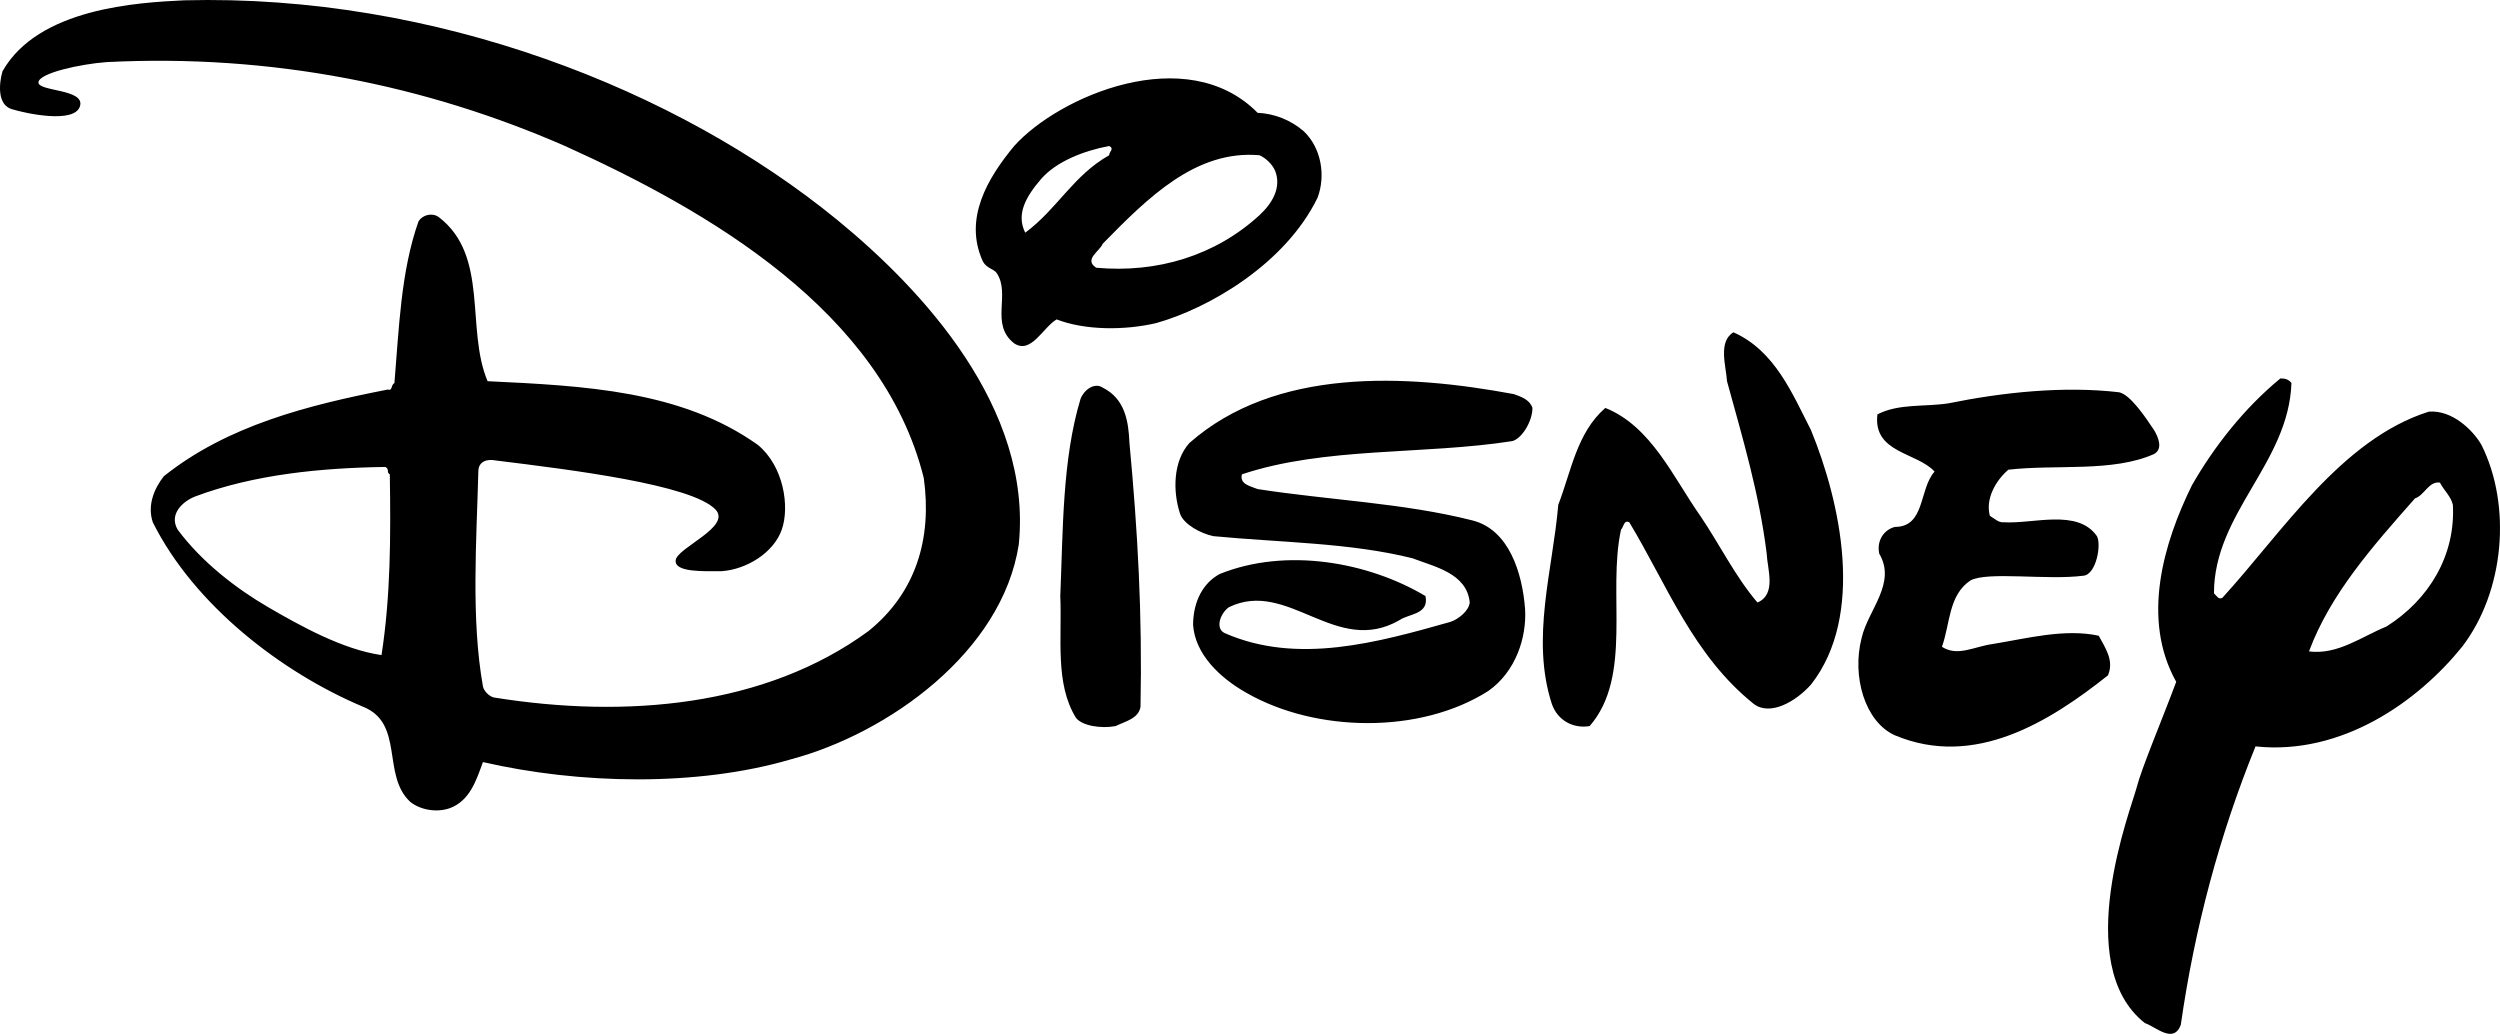
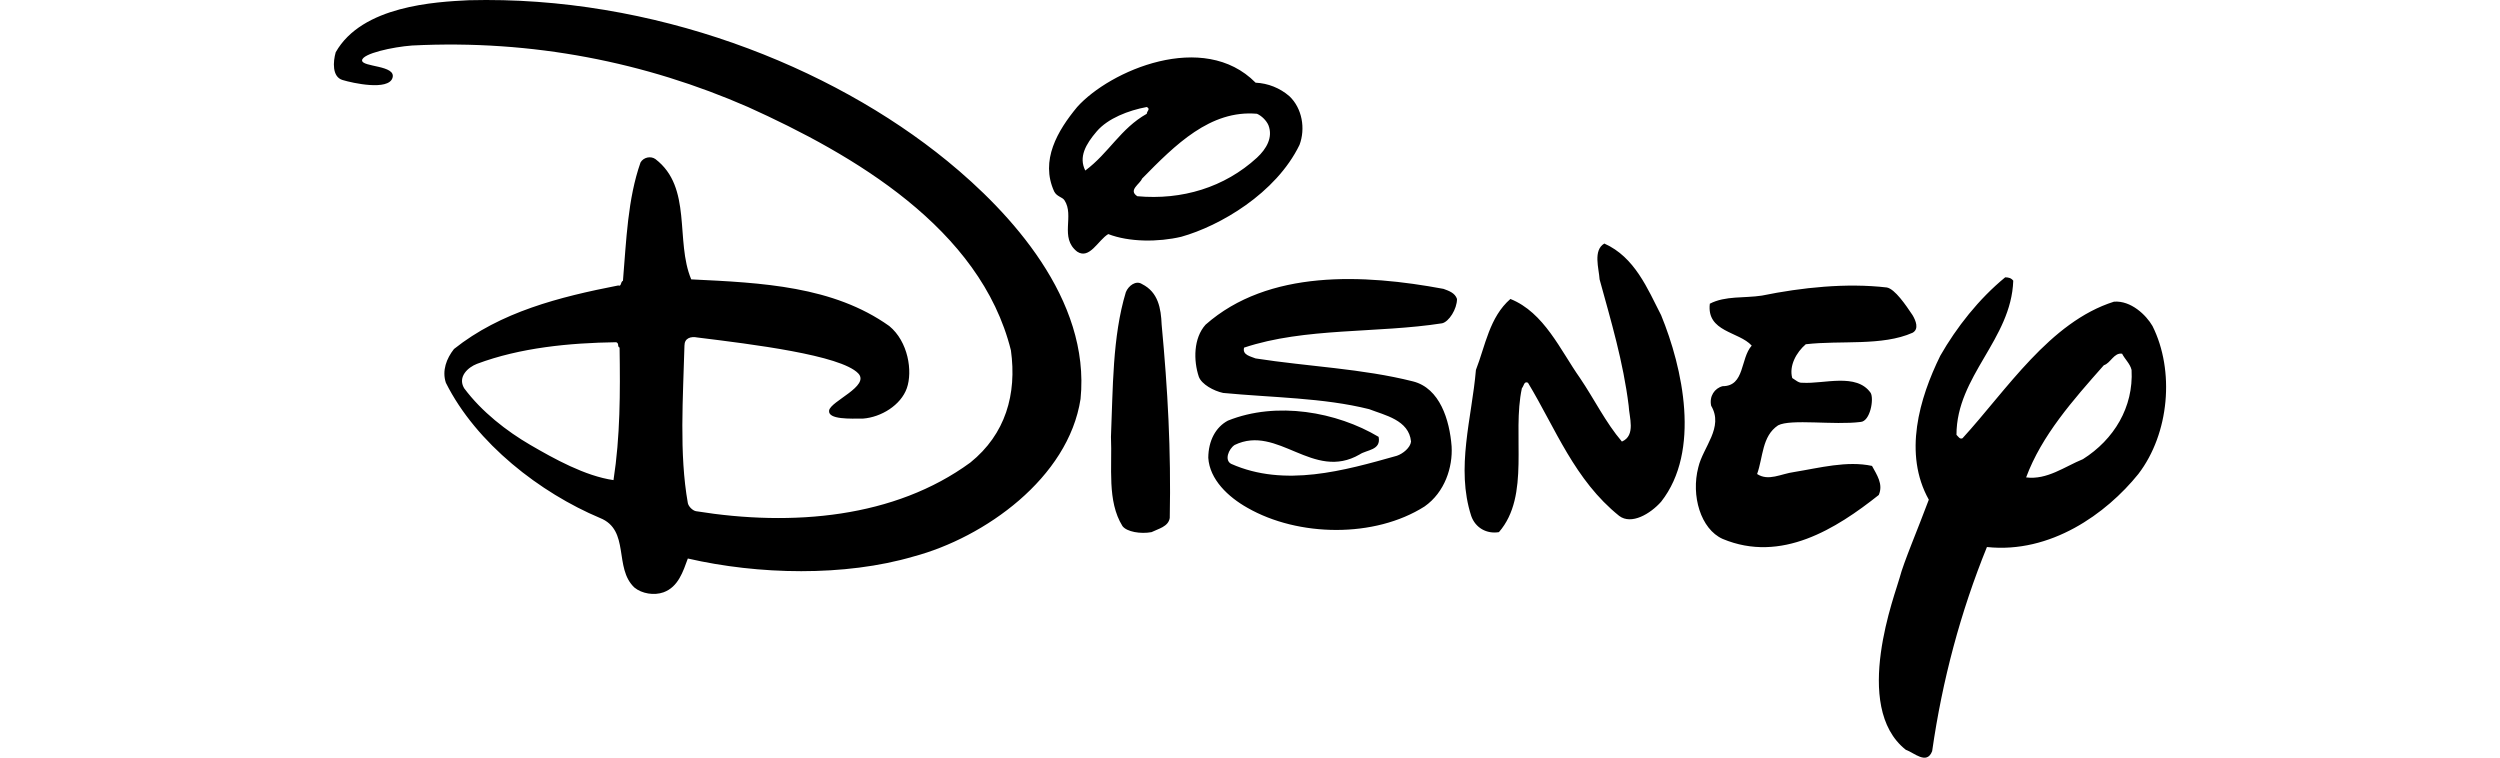
- <svg xmlns="http://www.w3.org/2000/svg" version="1.1" id="Layer_1" x="0px" y="0px" width="2426.589px" height="1003.512px" viewBox="36.767 748.133 2426.589 1003.512" enable-background="new 36.767 748.133 2426.589 1003.512" xml:space="preserve">
-   <path d="M1257.471,857.639c16.506,0.771,32.271,7.076,44.759,17.898c17.016,16.108,21.478,42.969,13.424,64.46  c-31.31,64.446-105.769,107.493-156.649,121.733c-30.439,7.16-68.921,7.16-96.677-3.579c-13.437,8.054-24.772,34.084-41.179,23.268  c-23.748-18.547-3.19-47.573-16.899-68.169c-2.827-4.241-9.948-4.553-13.527-11.491c-18.807-41.179,4.475-80.568,30.427-111.891  C1064.416,841.595,1188.549,787.81,1257.471,857.639L1257.471,857.639z M1113.351,889.855c-24.176,4.475-51.478,14.993-66.236,32.23  c-14.772,17.224-24.163,34.02-15.214,51.917c31.335-23.268,46.549-55.497,81.463-75.186  C1113.351,895.225,1118.72,892.54,1113.351,889.855z M1259.273,898.817c-61.775-5.382-108.323,41.18-152.188,85.925  c-2.685,7.159-18.793,15.214-6.264,23.268c59.09,5.37,115.482-11.621,158.451-51.022c12.542-11.634,21.465-26.848,15.227-42.969  C1271.815,907.767,1265.499,901.502,1259.273,898.817z M1794.549,1165.566c28.65,69.83,52.813,179.917,0,247.062  c-14.318,16.108-39.377,30.959-55.484,18.793c-59.091-47.431-84.136-115.47-120.84-176.35c-5.369-2.685-5.369,4.487-8.055,7.172  c-13.424,61.763,11.635,142.33-30.427,190.655c-16.108,2.686-31.179-5.603-36.704-21.478  c-20.596-63.552,0.869-129.802,6.238-193.354c12.542-32.229,17.911-69.815,45.666-93.991  c44.759,17.897,66.236,68.039,92.177,104.743c18.819,27.742,34.02,59.077,55.497,84.135c18.794-8.054,9.546-32.618,8.963-47.443  c-7.186-58.182-23.294-111.89-38.521-167.388c-0.869-14.318-8.923-38.494,6.265-47.443  C1759.66,1088.591,1776.637,1130.652,1794.549,1165.566z M1524.22,1144.076c0,13.437-10.739,30.22-19.714,32.229  c-85.925,13.424-181.707,5.37-262.262,32.217c-2.685,9.845,8.949,11.634,15.214,14.319c68.908,10.738,141.435,13.423,208.579,30.439  c35.498,9.014,48.352,51.036,51.036,85.938c1.647,27.522-8.937,60.867-35.81,79.674c-66.224,42.073-167.375,40.271-234.532,1.803  c-25.667-14.396-50.128-37.587-51.918-66.237c0.155-22.749,9.857-40.66,25.966-49.232c64.46-25.966,144.12-11.621,199.631,21.478  c3.554,17.911-15.823,16.938-25.097,23.28c-61.775,35.81-108.311-40.258-165.599-12.541c-8.054,5.369-13.877,20.349-4.475,25.07  c70.712,31.335,149.49,8.949,219.307-10.739c8.054-2.685,17.911-10.739,18.793-18.793c-2.685-28.65-34.902-34.901-55.498-42.956  c-60.867-15.214-127.998-15.214-193.353-21.478c-12.529-2.685-28.495-11.414-32.218-21.479c-7.159-21.478-7.159-51.022,8.949-68.921  c83.24-73.409,209.449-67.132,315.075-47.443C1513.468,1133.337,1521.521,1136.021,1524.22,1144.076L1524.22,1144.076z   M1133.052,1178.096c8.054,85.925,12.528,165.611,10.739,256.01c-1.79,11.621-15.214,14.318-24.163,18.793  c-14.318,2.686-32.826-0.362-38.494-8.054c-20.583-33.138-13.424-77.87-15.214-118.154c2.686-63.539,1.79-132.474,19.701-191.563  c3.424-8.586,13.424-16.108,21.479-10.752C1128.577,1135.127,1132.156,1156.617,1133.052,1178.096L1133.052,1178.096z   M2127.573,1165.566c4.306,7.237,8.807,18.417,0,23.268c-40.284,17.898-94.874,9.845-141.436,15.214  c-12.528,10.739-22.386,28.638-17.924,44.759c4.5,2.685,8.508,6.771,13.449,6.252c28.624,1.803,71.606-13.424,90.426,13.423  c4.591,7.989-0.623,37.82-13.424,38.495c-34.928,4.5-92.358-4.384-109.231,4.5c-21.479,14.318-19.701,42.061-27.756,64.46  c15.227,9.844,31.167-0.233,49.221-2.698c33.15-5.369,69.855-15.213,102.954-8.054c6.265,11.634,15.227,24.176,8.949,38.494  c-56.432,44.759-129.218,90.633-206.765,58.183c-29.104-13.048-42.073-57.288-32.217-94.861  c6.252-26.86,33.994-52.813,17.004-81.463c-2.685-12.542,4.487-23.268,15.227-25.952c29.532,0,23.255-36.705,38.48-53.721  c-17.003-18.794-59.959-17.898-55.484-55.498c20.596-10.739,45.667-7.159,68.908-10.739  c52.813-10.752,111.891-17.016,165.638-10.752C2104.293,1131.028,2118.624,1152.143,2127.573,1165.566z M849.286,961.475  c82.604,67.521,189.773,182.614,176.35,315.088c-16.121,104.743-127.116,183.509-221.108,208.579  c-91.307,26.848-205.882,24.163-298.992,2.685c-6.264,17.017-12.528,37.587-32.217,44.759c-12.528,4.475-28.65,1.79-38.494-6.265  c-27.742-25.965-5.369-76.093-45.653-92.188c-78.778-33.125-163.821-98.479-204.092-179.035  c-5.37-16.108,0.895-32.217,10.739-44.745c61.775-49.233,139.646-68.922,217.529-84.148c4.475,1.79,2.685-4.475,6.265-6.264  c4.475-53.708,6.264-108.324,23.268-156.662c3.878-6.783,13.424-8.949,19.701-4.475c49.232,37.586,25.952,108.323,47.443,159.334  c93.991,4.475,187.983,8.949,262.274,61.774c25.07,20.583,31.179,59.895,23.268,82.358c-7.898,22.425-34.007,38.494-58.183,40.258  c-16.121,0-46.549,1.569-44.759-10.726c1.79-12.309,54.759-32.45,38.495-49.246c-23.385-24.138-140.385-38.495-212.899-47.443  c-8.949-1.79-17.159,0.895-17.159,10.738c-1.789,68.026-7.159,143.212,4.475,208.58c0.896,4.487,6.265,9.857,10.752,10.726  c127.999,20.597,263.17,8.949,363.426-64.446c46.549-37.573,61.775-90.425,53.708-148.595  c-40.284-162.019-209.462-259.603-348.212-322.26c-135.158-59.077-284.661-89.518-444.889-81.45  c-25.511,1.868-65.938,10.675-66.236,19.701c-0.298,9.027,45.796,6.187,40.271,23.268c-5.512,17.068-52.359,6.939-66.237,2.685  c-13.877-4.254-12.529-24.175-8.949-36.704c34.915-61.762,132.343-66.755,176.35-68.921  C458.987,742.156,694.428,834.877,849.286,961.475L849.286,961.475z M410.662,1201.376c-61.775,0.896-127.117,7.159-184.404,28.638  c-11.634,4.475-25.966,17.003-17.017,32.229c23.268,31.322,56.548,57.041,87.728,75.186c31.179,18.119,72.514,41.18,110.113,46.562  c8.949-58.195,8.949-115.482,8.055-175.455C411.544,1206.746,415.123,1203.166,410.662,1201.376L410.662,1201.376z   M2260.928,1119.913c-2.685,77.87-75.211,126.222-75.211,204.093c2.685,2.685,4.5,6.264,8.055,4.5  c58.208-63.564,115.482-153.977,200.525-180.824c22.411-1.79,42.657,17.678,51.035,32.229  c29.545,59.077,22.412,142.33-18.779,196.038c-42.502,52.723-116.391,105.626-200.5,96.664  c-34.901,85.938-59.116,176.35-72.54,270.342c-7.159,18.793-24.149,1.789-34.889-1.79c-72.501-57.288-12.97-208.943-8.054-228.294  c4.915-19.299,24.318-64.822,38.507-102.94c-34.021-60.854-12.542-134.276,15.2-190.669c21.479-37.6,51.049-75.198,85.951-103.836  C2254.664,1115.438,2258.243,1116.334,2260.928,1119.913L2260.928,1119.913z M2405.074,1216.59  c-10.739-1.79-15.227,12.542-24.163,15.227c-41.166,46.549-82.357,93.097-102.954,148.595c27.769,3.579,51.023-14.318,75.212-24.163  c41.166-25.965,67.132-68.908,64.446-118.154C2415.813,1230.014,2408.653,1223.749,2405.074,1216.59L2405.074,1216.59z" />
+ <svg xmlns="http://www.w3.org/2000/svg" version="1.1" id="Layer_1" x="0px" y="0px" width="3311px" height="1003.51px" viewBox="-405.437 748.135 3311 1003.51" enable-background="new -405.437 748.135 3311 1003.51" xml:space="preserve">
+   <path d="M1257.47,857.639c16.506,0.771,32.271,7.076,44.76,17.898c17.016,16.107,21.479,42.969,13.424,64.46  c-31.311,64.446-105.769,107.493-156.649,121.733c-30.438,7.159-68.921,7.159-96.677-3.579  c-13.438,8.054-24.772,34.084-41.18,23.268c-23.748-18.547-3.189-47.573-16.898-68.169c-2.827-4.241-9.948-4.553-13.527-11.491  c-18.807-41.179,4.476-80.567,30.428-111.891C1064.416,841.595,1188.549,787.81,1257.47,857.639L1257.47,857.639z M1113.351,889.855  c-24.176,4.475-51.478,14.992-66.235,32.229c-14.772,17.224-24.163,34.021-15.214,51.917c31.335-23.268,46.549-55.497,81.463-75.186  C1113.351,895.225,1118.72,892.54,1113.351,889.855z M1259.273,898.817c-61.775-5.383-108.323,41.18-152.188,85.925  c-2.685,7.159-18.793,15.214-6.264,23.268c59.09,5.37,115.481-11.621,158.45-51.021c12.543-11.634,21.467-26.849,15.229-42.969  C1271.814,907.767,1265.5,901.502,1259.273,898.817z M1794.548,1165.566c28.65,69.83,52.813,179.917,0,247.062  c-14.318,16.108-39.377,30.959-55.484,18.793c-59.09-47.431-84.135-115.47-120.84-176.35c-5.369-2.686-5.369,4.487-8.055,7.172  c-13.424,61.763,11.635,142.33-30.426,190.655c-16.109,2.686-31.18-5.604-36.705-21.479c-20.596-63.552,0.869-129.802,6.238-193.354  c12.541-32.229,17.91-69.815,45.666-93.991c44.76,17.896,66.236,68.039,92.178,104.743c18.818,27.742,34.02,59.077,55.496,84.135  c18.795-8.054,9.547-32.618,8.963-47.443c-7.186-58.182-23.293-111.89-38.521-167.388c-0.869-14.318-8.922-38.494,6.266-47.443  C1759.66,1088.591,1776.636,1130.652,1794.548,1165.566z M1524.22,1144.076c0,13.437-10.74,30.22-19.715,32.229  c-85.924,13.424-181.707,5.37-262.262,32.218c-2.686,9.845,8.949,11.634,15.215,14.318c68.908,10.738,141.434,13.423,208.578,30.439  c35.498,9.014,48.352,51.036,51.037,85.938c1.646,27.522-8.938,60.867-35.811,79.674c-66.225,42.073-167.375,40.271-234.533,1.804  c-25.666-14.396-50.127-37.588-51.917-66.237c0.155-22.749,9.857-40.66,25.966-49.232c64.461-25.966,144.119-11.62,199.631,21.479  c3.555,17.911-15.822,16.938-25.098,23.28c-61.773,35.81-108.311-40.259-165.598-12.541c-8.055,5.369-13.877,20.349-4.475,25.069  c70.711,31.335,149.488,8.949,219.307-10.739c8.053-2.685,17.91-10.738,18.793-18.793c-2.686-28.649-34.902-34.9-55.498-42.955  c-60.867-15.215-127.998-15.215-193.354-21.479c-12.529-2.686-28.495-11.414-32.218-21.479c-7.159-21.479-7.159-51.022,8.949-68.922  c83.24-73.408,209.449-67.132,315.076-47.442C1513.468,1133.337,1521.521,1136.021,1524.22,1144.076L1524.22,1144.076z   M1133.052,1178.096c8.054,85.926,12.528,165.611,10.739,256.01c-1.79,11.621-15.214,14.318-24.163,18.793  c-14.317,2.687-32.826-0.361-38.494-8.054c-20.583-33.138-13.424-77.87-15.214-118.153c2.687-63.539,1.79-132.475,19.701-191.563  c3.424-8.586,13.424-16.108,21.479-10.752C1128.577,1135.127,1132.156,1156.617,1133.052,1178.096L1133.052,1178.096z   M2127.574,1165.566c4.305,7.236,8.807,18.417,0,23.268c-40.285,17.898-94.875,9.845-141.438,15.214  c-12.527,10.739-22.385,28.638-17.924,44.759c4.5,2.686,8.508,6.771,13.449,6.252c28.625,1.804,71.605-13.424,90.426,13.424  c4.592,7.988-0.623,37.819-13.424,38.494c-34.928,4.5-92.357-4.384-109.23,4.5c-21.479,14.318-19.701,42.062-27.756,64.46  c15.227,9.845,31.166-0.232,49.221-2.697c33.15-5.369,69.855-15.214,102.953-8.055c6.266,11.635,15.229,24.177,8.949,38.494  c-56.432,44.759-129.217,90.634-206.766,58.184c-29.104-13.048-42.072-57.288-32.217-94.861  c6.252-26.86,33.994-52.813,17.004-81.463c-2.684-12.542,4.488-23.269,15.229-25.952c29.531,0,23.254-36.705,38.479-53.721  c-17.002-18.794-59.959-17.898-55.482-55.498c20.596-10.739,45.666-7.159,68.906-10.739  c52.814-10.752,111.893-17.016,165.639-10.752C2104.292,1131.028,2118.625,1152.143,2127.574,1165.566z M849.286,961.475  c82.604,67.521,189.772,182.614,176.35,315.088c-16.121,104.743-127.116,183.51-221.107,208.579  c-91.308,26.849-205.882,24.163-298.992,2.686c-6.265,17.017-12.528,37.587-32.217,44.759c-12.528,4.475-28.65,1.79-38.494-6.265  c-27.742-25.965-5.369-76.093-45.653-92.188c-78.778-33.125-163.821-98.479-204.092-179.035  c-5.37-16.107,0.895-32.217,10.739-44.744c61.775-49.233,139.646-68.923,217.529-84.148c4.476,1.79,2.686-4.475,6.266-6.264  c4.475-53.708,6.264-108.324,23.268-156.662c3.878-6.783,13.424-8.949,19.701-4.476c49.232,37.586,25.952,108.323,47.443,159.334  c93.99,4.476,187.982,8.949,262.273,61.774c25.07,20.583,31.18,59.895,23.268,82.358c-7.897,22.425-34.007,38.493-58.183,40.258  c-16.121,0-46.549,1.569-44.759-10.726c1.79-12.31,54.759-32.45,38.495-49.246c-23.385-24.139-140.385-38.495-212.899-47.443  c-8.949-1.79-17.158,0.895-17.158,10.738c-1.789,68.025-7.159,143.212,4.475,208.58c0.896,4.486,6.265,9.856,10.752,10.726  c127.999,20.597,263.17,8.949,363.426-64.446c46.549-37.572,61.775-90.425,53.708-148.595  c-40.284-162.019-209.462-259.603-348.212-322.26c-135.158-59.077-284.661-89.519-444.889-81.45  c-25.511,1.868-65.938,10.675-66.236,19.701s45.796,6.187,40.271,23.268c-5.512,17.068-52.359,6.939-66.237,2.686  c-13.877-4.254-12.529-24.176-8.949-36.704c34.915-61.763,132.343-66.755,176.35-68.921  C458.987,742.156,694.428,834.877,849.286,961.475L849.286,961.475z M410.662,1201.376c-61.775,0.896-127.117,7.159-184.404,28.638  c-11.634,4.476-25.966,17.003-17.017,32.229c23.268,31.321,56.548,57.041,87.728,75.186c31.179,18.119,72.514,41.181,110.113,46.563  c8.949-58.195,8.949-115.482,8.055-175.455C411.544,1206.746,415.123,1203.166,410.662,1201.376L410.662,1201.376z   M2260.927,1119.913c-2.684,77.87-75.211,126.222-75.211,204.093c2.686,2.686,4.5,6.264,8.055,4.5  c58.209-63.563,115.482-153.977,200.525-180.824c22.412-1.79,42.658,17.679,51.035,32.229  c29.545,59.077,22.412,142.33-18.779,196.038c-42.502,52.723-116.391,105.626-200.5,96.664  c-34.9,85.938-59.115,176.35-72.539,270.342c-7.16,18.793-24.15,1.789-34.889-1.79c-72.502-57.288-12.971-208.943-8.055-228.294  c4.914-19.299,24.318-64.822,38.508-102.939c-34.021-60.854-12.543-134.276,15.199-190.67c21.479-37.6,51.049-75.197,85.951-103.836  C2254.664,1115.438,2258.244,1116.334,2260.927,1119.913L2260.927,1119.913z M2405.074,1216.59  c-10.738-1.79-15.227,12.542-24.162,15.228c-41.166,46.549-82.357,93.097-102.955,148.595c27.77,3.579,51.023-14.318,75.213-24.163  c41.166-25.965,67.131-68.908,64.445-118.154C2415.812,1230.014,2408.654,1223.749,2405.074,1216.59L2405.074,1216.59z" />
</svg>
